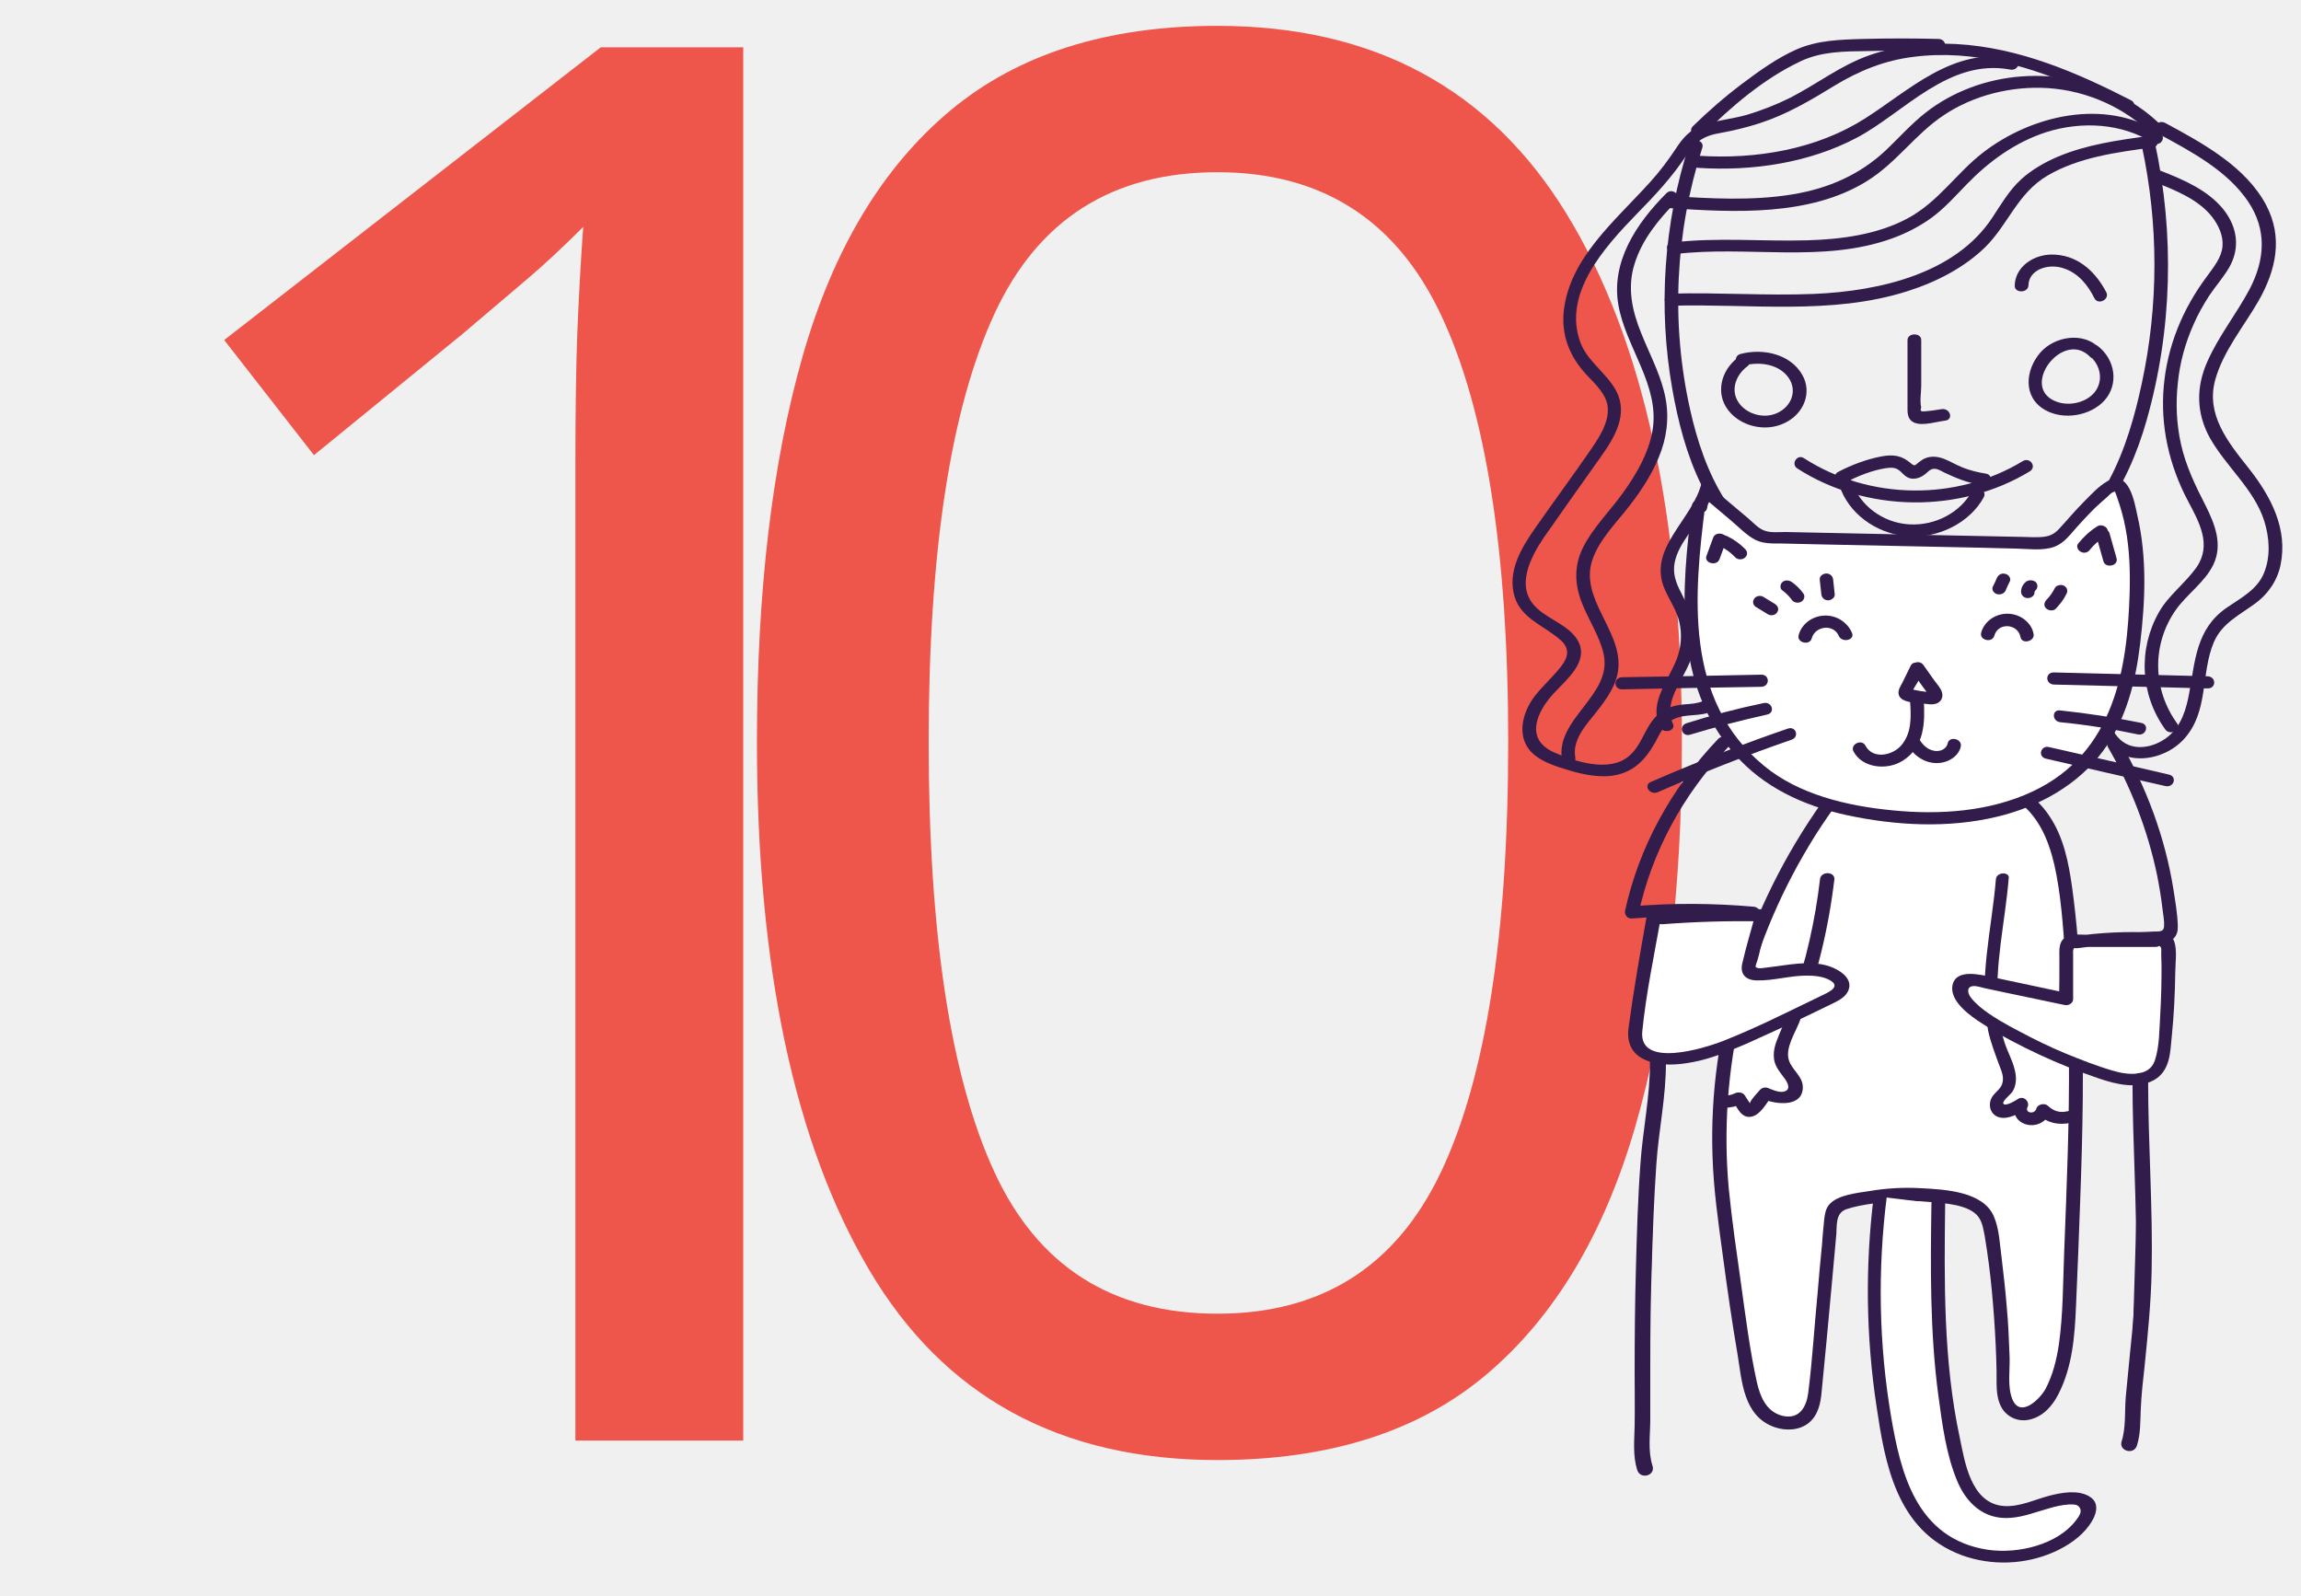
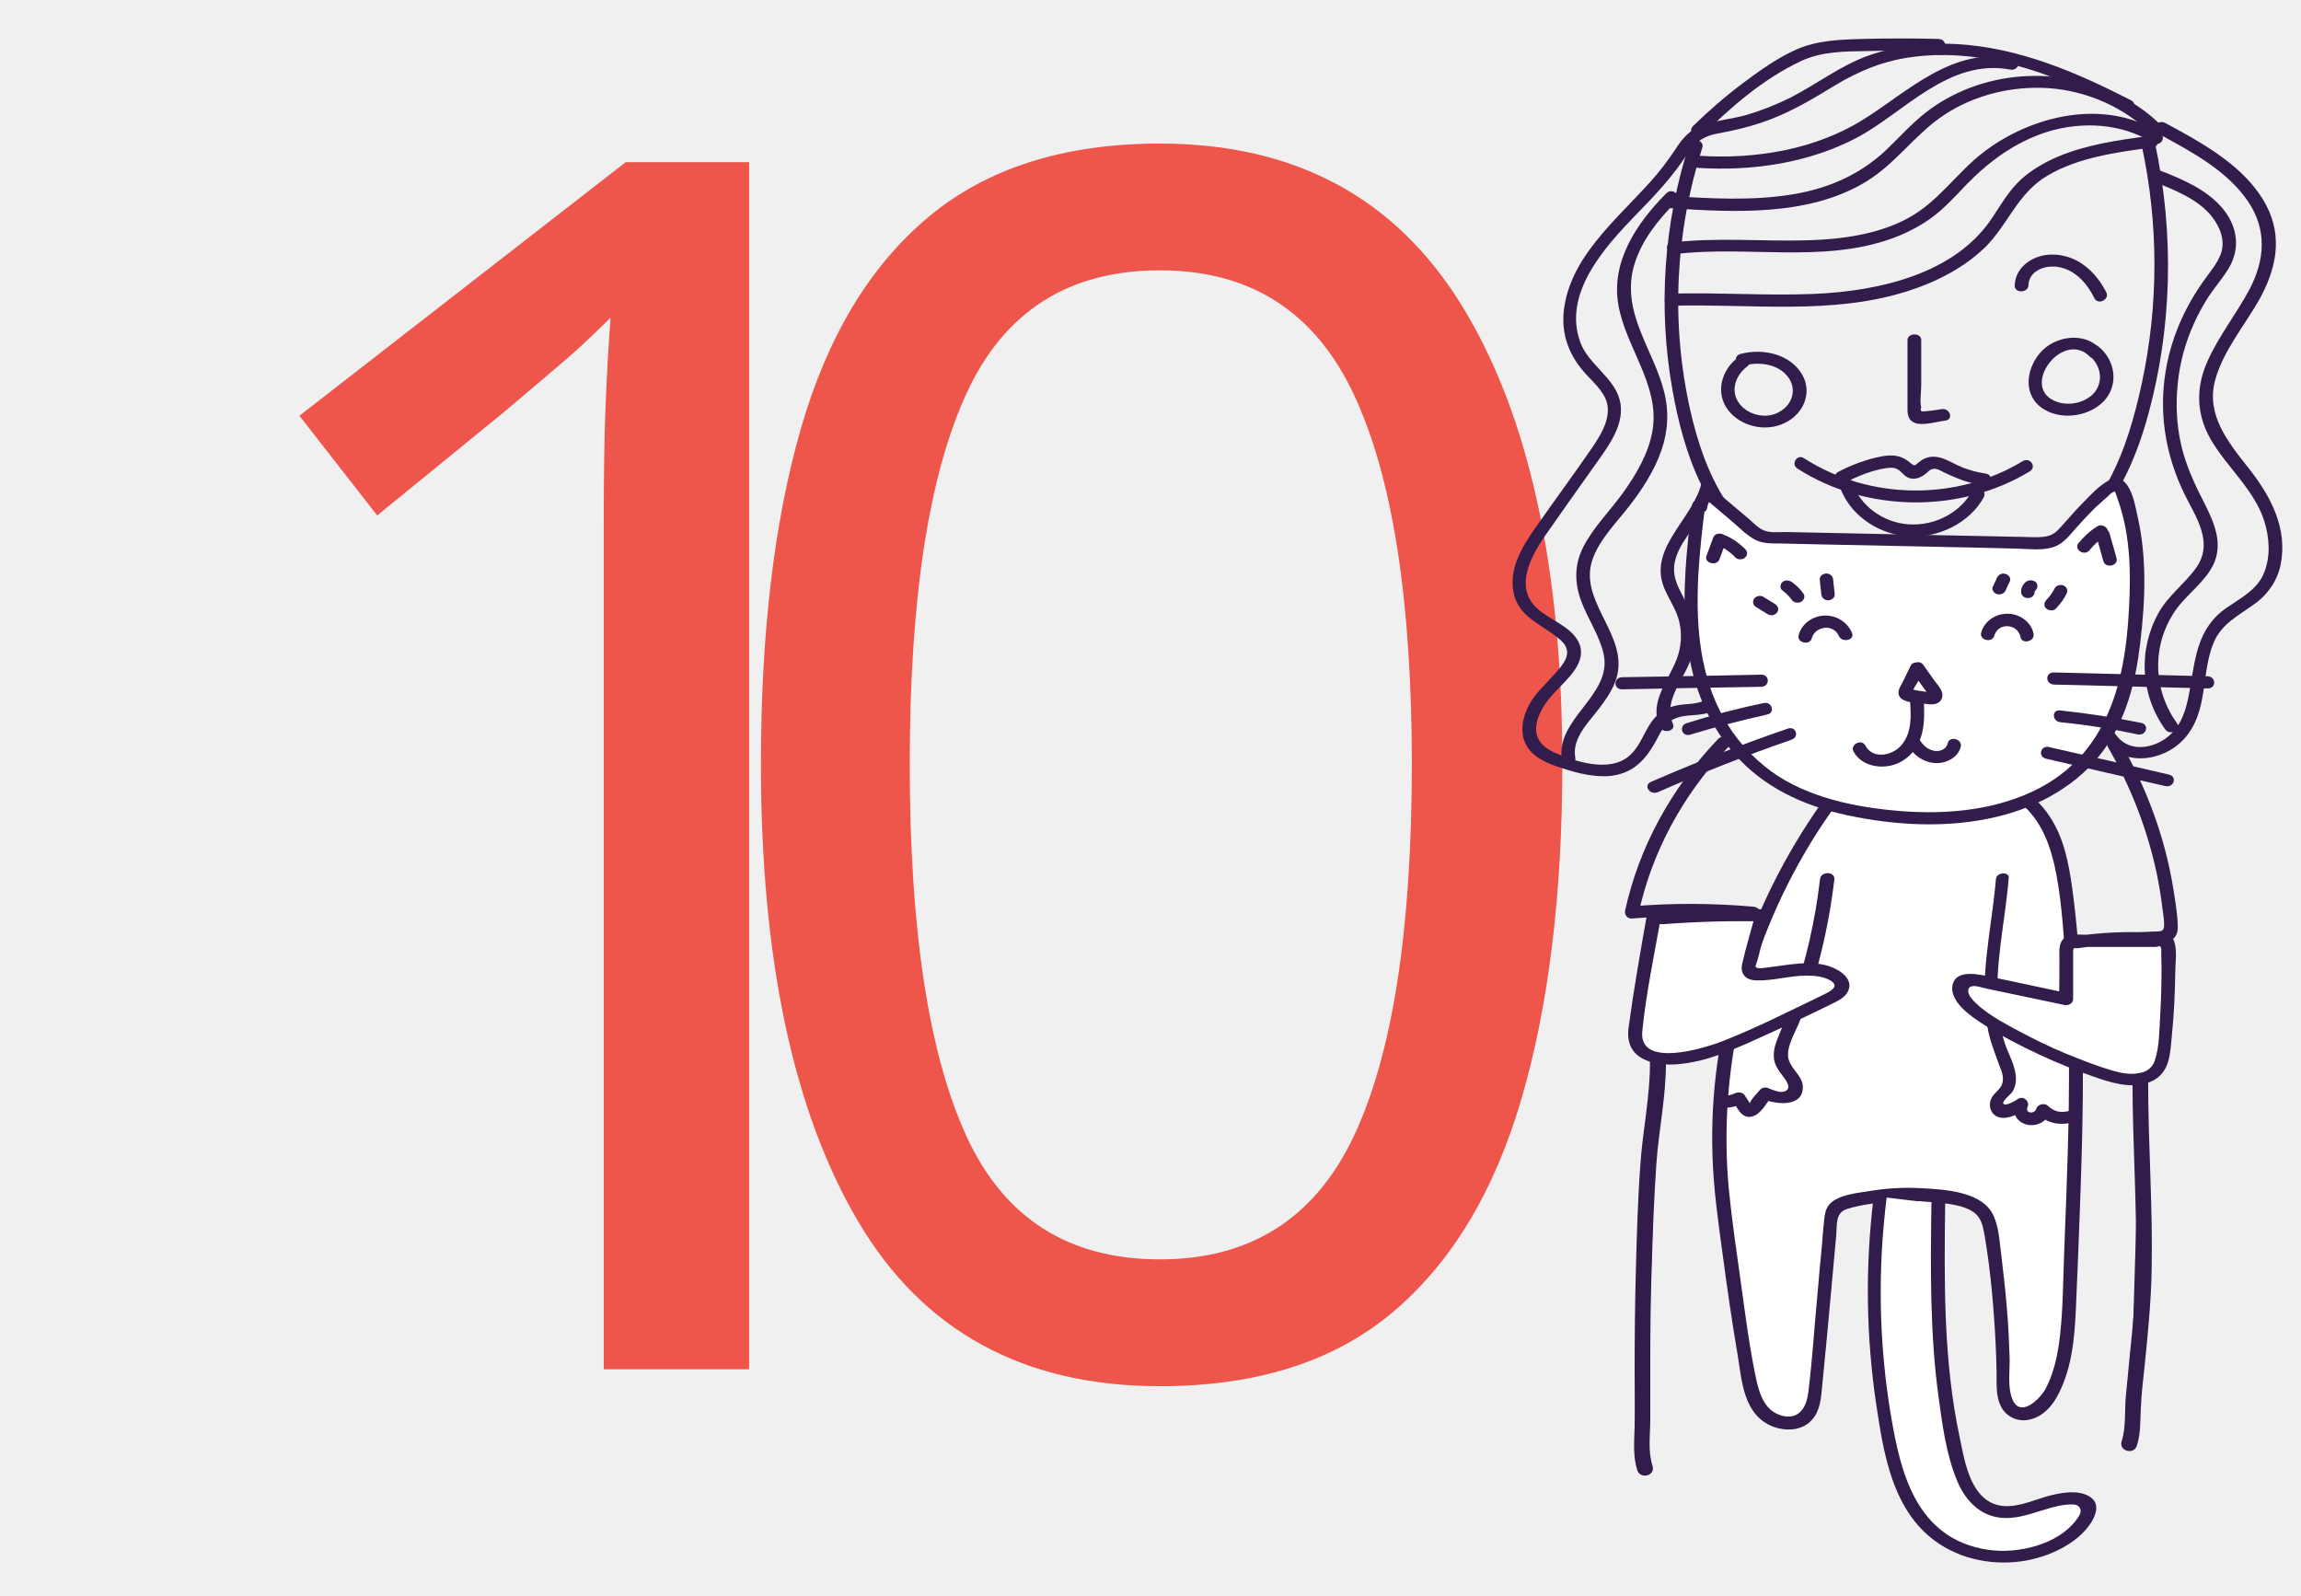
<svg xmlns="http://www.w3.org/2000/svg" version="1.1" id="Layer_1" x="0px" y="0px" viewBox="0 0 721 500" style="enable-background:new 0 0 721 500;" xml:space="preserve">
  <style type="text/css">
	.st0{fill:#EE554B;}
	.st1{font-family:'Quicksand-Bold';}
- 	.st2{font-size:611.414px;}
- 	.st3{letter-spacing:-31;}
+ 	.st2{font-size:529.751px;}
+ 	.st3{letter-spacing:-27;}
	.st4{fill:#311C4B;}
	.st5{fill:#FFFFFF;}
</style>
-   <text transform="matrix(1 0 0 1 15.8281 451.3818)">
+   <text transform="matrix(1 0 0 1 46.6787 429.0469)">
    <tspan x="0" y="0" class="st0 st1 st2 st3">1</tspan>
-     <tspan x="191.4" y="0" class="st0 st1 st2">0</tspan>
+     <tspan x="165.8" y="0" class="st0 st1 st2">0</tspan>
  </text>
  <g>
    <path class="st4" d="M529.3,45.2c-8,24.9-9.8,51.2-5.3,76.7c3.5,19.8,10.7,43.1,31.5,54.3c11.2,6,25.2,7.2,38,8   c12.6,0.8,25.8,0.3,37.8-3.6c23.9-7.8,35.4-28.2,41.3-48.8c8.1-28.5,8.8-58.4,2.6-87.2c-0.5-2.4-4.6-1.4-4.1,1   c5.3,24.6,5.3,50,0,74.6c-4.3,20-11.9,42.9-33.5,53.7c-10.6,5.3-23,6.9-35,6.9c-12.3,0-25.7-0.9-37.4-4.6   c-22.5-7.1-31.4-29-35.6-47.8c-6.1-27.2-4.7-55.5,3.8-82.1C534.2,43.9,530.1,42.9,529.3,45.2L529.3,45.2z" />
    <path class="st4" d="M673.4,42.6c-9.7,1.3-19.6,2.7-28.6,6.5c-4.2,1.8-8.2,4.1-11.5,7.1c-3.9,3.6-6.3,7.9-9.1,12.1   c-11.4,17.2-34.6,22.9-55.9,23.8c-14.9,0.6-29.7-0.5-44.6-0.1c-2.7,0.1-2.8,3.8,0,3.8c24.6-0.7,50.1,3,73.8-4.5   c9.2-2.9,17.9-7.4,24.5-13.8c7.3-7.2,10.2-17,19.6-22.5c9.7-5.7,21.6-7.3,32.9-8.8C677.2,45.9,676.1,42.2,673.4,42.6L673.4,42.6z" />
    <path class="st4" d="M676.8,41.6c-17.5-11-40.3-5.4-55.3,6.1c-8.5,6.5-14.1,15.6-23.9,20.8c-9.4,5-20.6,6.5-31.4,6.8   c-14.1,0.4-28.2-1-42.3,0.7c-2.7,0.3-1.6,3.9,1.1,3.6c22.4-2.7,46,2.9,67.6-4.8c4.5-1.6,8.6-3.7,12.4-6.4c4.3-3.1,7.7-7,11.3-10.7   c6.8-7,15-13.1,24.9-16.3c11.1-3.5,23.6-2.8,33.3,3.3C676.9,46.3,679,43,676.8,41.6L676.8,41.6z" />
    <path class="st4" d="M677.5,39.6c-14.8-15-39.4-20-60.2-12.1c-5,1.9-9.7,4.5-13.8,7.7c-4.6,3.6-8.4,7.9-12.6,11.9   c-8,7.5-17.7,11.9-29.2,13.8c-12.7,2.1-25.9,1.3-38.7,0.5c-2.7-0.2-2.7,3.6,0,3.8c20.6,1.4,44.1,2.6,61.9-8.4   c9.4-5.8,15.2-14.8,24.3-20.8c9.2-6.1,20.9-9.1,32.4-8.4c12.7,0.8,24.6,6.4,32.9,14.8C676.3,44.1,679.3,41.4,677.5,39.6L677.5,39.6   z" />
    <path class="st4" d="M667.7,31.4c-16.8-8.6-34.9-16.5-54.7-17.6c-9.2-0.5-18.6,0.5-27.2,3.5c-9.1,3.2-16.4,9-24.8,13.3   c-4.4,2.2-9,4-13.7,5.4c-4.6,1.3-9.6,1.7-14,3.3c-3.9,1.4-6.2,4.2-8.2,7.3c-2.4,3.6-5,7.1-8,10.4c-11.2,12.4-25.2,23.8-27.1,40.4   c-0.8,7.5,1.7,14.2,7.1,20c2.9,3.1,6.5,6.3,6.7,10.6c0.2,4.5-2.5,8.7-5,12.4c-5.7,8.3-11.7,16.4-17.5,24.7   c-4.6,6.5-9.1,14-6.7,21.9c2.1,6.8,9,8.9,14.2,13.4c3.2,2.7,2.7,5.4,0.3,8.5c-2.6,3.3-5.9,6.2-8.5,9.6c-3.9,5.4-5.7,13.4,0.4,18.2   c2.9,2.3,6.8,3.5,10.4,4.6c3.9,1.2,8.2,2.1,12.3,1.9c7.8-0.5,11.8-5,15-10.7c1.4-2.6,2.8-5.8,5.8-7.2c3.7-1.8,8.3-0.6,12.1-2.5   c6.5-3.2,8.7-10.3,9-16.4c0.2-4.3-0.3-8.7,0.6-13c0.9-4.3,3.9-7.6,6-11.5c1.7-3,2.6-6.2,1.3-9.4c-0.9-2.3-5-1.3-4.1,1   c1.5,3.8-1.2,7.2-3.3,10.3c-2.1,3.2-3.8,6.5-4.4,10.2c-1.1,7,1,14.7-2.9,21.2c-2.1,3.5-5.1,5.1-9.6,5.4c-3.4,0.2-6.5,0.7-9.1,2.8   c-4.7,3.7-5.3,10-9.9,13.7c-6.1,4.9-16.5,1.6-22.9-1.2c-9.8-4.1-5.8-12.9-0.4-18.7c4-4.3,10.7-9.7,7.8-15.9   c-2.4-5.1-9.2-7-13.2-10.8c-6.8-6.4-2.1-15.6,2.2-22c5.2-7.5,10.5-14.9,15.8-22.4c4.4-6.2,10-13.3,8-20.9   c-1.9-7-9.8-11.1-12.3-17.9c-5.6-15.2,7.3-29.6,17.7-40.3c5.7-5.8,11.1-11.6,15.5-18.3c2.5-3.8,4.9-6,10-6.9   c4.4-0.8,8.7-1.8,13-3.2c8.6-2.8,16-7.2,23.5-11.8c7.6-4.6,15.6-7.9,24.8-9c18.8-2.4,37.4,3.2,53.8,10.8c4.1,1.9,8.1,3.8,12,5.9   C667.9,35.8,670.1,32.6,667.7,31.4L667.7,31.4z" />
    <path class="st4" d="M522.2,60.5c-9.7,9.7-17.4,21.7-15.1,35c2.3,13.4,13.1,25.3,10.7,39.4c-1.2,7.1-5,13.6-9.3,19.6   c-4.2,5.8-9.5,11-12.6,17.3c-2.6,5.4-2.5,10.9-0.5,16.4c2.1,5.7,5.8,10.9,7.1,16.8c2.8,13-15.5,20.3-13,33.3c0.4,2.4,4.6,1.4,4.1-1   c-1-5.4,3.3-10.1,6.6-14.2c3.3-4.2,6.5-8.6,6.9-13.8c1-11.8-12.1-21.7-8.2-33.7c2.1-6.4,7.4-11.6,11.6-17   c4.2-5.4,7.9-11.2,10.1-17.5c2.1-6.1,2.4-12.3,0.8-18.5c-1.6-6.3-4.7-12.1-7.1-18.1c-2.9-7.1-4.5-14.4-2.1-21.9   c2.3-7.4,7.4-13.8,13.1-19.5C527.1,61.4,524.1,58.7,522.2,60.5L522.2,60.5z" />
    <path class="st4" d="M533.2,151.2c-2.7,11.7-17.3,20.7-11.5,33.6c1.5,3.4,3.7,6.5,4.5,10.1c0.9,3.8,0.6,7.9-0.8,11.6   c-2.7,7-8.8,13.6-5.3,21.3c1,2.2,5.1,1.3,4.1-1c-3.4-7.5,4.2-14.5,6-21.5c1.8-7-0.1-13.2-3.4-19.5c-1.7-3.2-2.8-6.3-2-9.8   c0.6-2.8,2.1-5.4,3.8-7.9c3.4-5.2,7.4-10.1,8.8-16C537.8,149.9,533.7,148.9,533.2,151.2L533.2,151.2z" />
    <path class="st4" d="M676.1,41.8c10.6,5.7,21.8,11.7,28.3,21.3c6,8.9,5.3,18.3,0.5,27.5c-4.1,7.7-9.7,14.7-13.2,22.6   c-3.6,8-3.6,16.2,0.8,24.1c5.1,9,13.9,16.1,17,26c1.6,5.1,2,10.9,0,16c-2.1,5.4-7.1,7.9-11.9,11.2c-9.5,6.6-9.8,16.8-11.6,26.5   c-0.9,5-2.4,10.5-6.9,14c-4.1,3.2-10.5,4.6-14.7,0.8c-4.7-4.3-4-11-4.4-16.5c-0.2-3.1-0.8-6.1-2-9c-1.2-2.9-2.6-5.8-2.9-9   c-1-10.9,6.4-21.6,0.8-32.2c-1.1-2.2-4.8-0.3-3.7,1.9c5.2,10-2.8,21.3-1.2,31.6c0.4,2.9,1.6,5.5,2.7,8.2c1.3,3.3,2,6.5,2.1,9.9   c0.3,5.1,0.3,10.4,3.3,14.9c5.8,8.8,18.6,7.2,25.2,0c7.9-8.6,5.2-20.6,9.4-30.4c2.5-5.8,7.7-8.3,12.8-12c4.3-3.1,7.1-7.4,8.1-12.2   c2.3-11.2-2.9-21.3-10-30.3c-6.7-8.4-13.4-16.9-10.5-27.6c2.5-9.1,9-16.8,13.7-25c5.4-9.6,7.6-19.7,2.3-29.8   c-6.3-11.9-19.4-19.2-31.7-25.8C675.9,37.3,673.8,40.5,676.1,41.8L676.1,41.8z" />
    <path class="st4" d="M674.3,56.7c6.8,2.7,14.4,5.6,18.8,11.2c2.1,2.7,3.6,6,3.3,9.3c-0.3,3.5-2.7,6.4-4.8,9.3   c-7.8,10.4-12.5,22.1-13.6,34.5c-1.1,12.4,1.6,24.7,7.6,36c3.5,6.6,7.5,13.7,2.7,20.7c-3.5,5-8.8,8.8-11.8,14.1   c-6.6,11.6-5.9,25.9,2,36.8c1.5,2,5.2,0.1,3.7-1.9c-7.7-10.6-8-24.7-0.5-35.5c3.5-5,9.1-8.7,11.8-14.2c3.1-6.4,0.5-12.8-2.5-18.8   c-3.2-6.2-6.1-12.3-7.6-19c-1.4-6.3-1.7-12.7-1-19.1c0.6-6.3,2.3-12.6,5-18.6c1.3-3,3-6,4.8-8.8c2-3,4.5-5.8,6.3-8.9   c3.5-6.1,2.6-12.7-1.9-18.3c-4.9-6-12.6-9.3-20.1-12.2C673.9,52.4,671.8,55.6,674.3,56.7L674.3,56.7z" />
    <path class="st4" d="M635.6,89.4c0.1-4.9,6.1-6.9,10.8-5.4c4.9,1.5,7.9,5.5,9.9,9.5c1.2,2.2,4.8,0.3,3.7-1.9   c-3-5.8-8.2-11.3-15.9-11.8c-6.6-0.5-12.7,3.7-12.8,9.7C631.2,91.9,635.5,91.9,635.6,89.4L635.6,89.4z" />
    <path class="st4" d="M597.7,106.6c0,6.9,0,13.7,0,20.6c0,2-0.2,4.3,2.3,5.3c2.6,1,6.9-0.4,9.5-0.7c2.7-0.3,1.6-4-1.1-3.6   c-1.5,0.2-3,0.5-4.4,0.6c-0.4,0-0.7,0.1-1.1,0.1c-1,0.1-1.3-0.2-0.9-1.2c-0.5-2.1,0-4.8,0-6.9c0-4.8,0-9.5,0-14.3   C602,104.2,597.7,104.2,597.7,106.6L597.7,106.6z" />
    <path class="st4" d="M563.2,146.8c21.4,13.8,50.9,14.2,72.8,0.9c2.3-1.4,0.1-4.6-2.2-3.2c-20.8,12.6-48.1,12.2-68.5-0.9   C563.2,142.1,561,145.4,563.2,146.8L563.2,146.8z" />
    <path class="st4" d="M578.2,151.2c3.9-2,8.2-3.8,12.7-4.5c2.7-0.4,3.7,0,5.3,1.7c0.9,0.9,1.9,1.6,3.3,1.6c1.4,0,2.7-0.6,3.7-1.4   c0.8-0.6,1.5-1.6,2.7-1.7c1.2-0.1,2.4,0.7,3.4,1.2c3.8,1.8,7.5,3.3,11.8,3.9c2.7,0.4,3.8-3.2,1.1-3.6c-2.5-0.4-4.9-1-7.2-1.9   c-2-0.8-3.8-1.9-5.8-2.7c-1.8-0.7-3.8-1-5.7-0.3c-0.9,0.3-1.5,0.8-2.2,1.3c-1.2,0.9-1.2,1.5-2.5,0.4c-2.8-2.4-5.3-2.9-9.2-2.2   c-4.8,0.9-9.5,2.7-13.7,4.9C573.7,149.2,575.9,152.5,578.2,151.2L578.2,151.2z" />
    <path class="st4" d="M576.4,152.2c2.7,8.4,11.1,14.9,21,15.8c10,0.9,19.9-4.3,24.2-12.2c1.2-2.2-2.5-4.1-3.7-1.9   c-3.5,6.5-11.3,10.9-19.7,10.4c-8.4-0.5-15.5-6.1-17.8-13.1C579.8,148.8,575.7,149.8,576.4,152.2L576.4,152.2z" />
    <path class="st4" d="M533.5,42.3c8.7-8.6,19-17.6,30.7-23.1c6.5-3.1,13.7-3.1,20.9-3.2c7.4-0.2,14.9-0.2,22.3,0   c2.8,0.1,2.8-3.7,0-3.8c-7.8-0.2-15.7-0.2-23.5,0c-7.3,0.2-14.4,0.4-21,3.3c-6.1,2.7-11.6,6.7-16.7,10.5   c-5.6,4.2-10.9,8.8-15.8,13.6C528.7,41.4,531.7,44.1,533.5,42.3L533.5,42.3z" />
    <path class="st4" d="M631,18.2c-19.2-3.6-32.9,10.3-46.9,19.1c-15.1,9.5-33.8,12.7-52,11.5c-2.7-0.2-2.7,3.6,0,3.8   c17.2,1.1,34.9-1.6,49.8-9.5c14.7-7.8,28.7-24.9,48-21.3C632.5,22.3,633.7,18.7,631,18.2L631,18.2z" />
    <path class="st4" d="M544.5,112.1c-5.3,4-7,11.2-3,16.4c3.8,5,11.5,7,17.6,4.1c6.2-2.9,8.8-9.7,5.6-15.2c-3.6-6.3-12-8.4-19.3-6.5   c-2.6,0.7-1.5,4.3,1.1,3.6c5.2-1.3,11.2-0.3,14.1,4.1c2.5,3.9,0.8,8.7-3.7,10.8c-4.3,2-9.8,0.3-12.2-3.4c-2.5-3.8-0.8-8.5,2.8-11.2   C549.7,113.2,546.6,110.5,544.5,112.1L544.5,112.1z" />
    <path class="st4" d="M657.9,109.1c-5.1-5.3-14.2-3.7-18.6,1.4c-4.6,5.3-5.6,13.8,1.4,17.9c5.9,3.4,14.3,1.9,18.7-2.9   c4.6-5.1,3.4-12.9-2.1-17.1c-2.1-1.6-5.1,1.1-3,2.7c3.7,2.8,5,7.8,2.2,11.6c-2.5,3.3-7.8,4.7-12,3.2c-12.1-4.3,1.9-22.9,10.4-14.1   C656.6,113.6,659.6,110.9,657.9,109.1L657.9,109.1z" />
  </g>
  <path class="st4" d="M578.9,183.8c1.2,2,2,4.3,2.2,6.5c0.3,2.4,4.6,2.4,4.3,0c-0.4-3-1.3-5.8-2.8-8.4  C581.4,179.7,577.7,181.6,578.9,183.8L578.9,183.8z" />
  <path class="st4" d="M621.9,182.5c-0.3,2.6,0.3,5,1.4,7.4c0.5,0.9,2,1.1,2.9,0.7c1.1-0.6,1.2-1.6,0.8-2.6c-0.9-1.8-1.1-3.6-0.9-5.5  c0.1-1-1.1-1.9-2.1-1.9C622.8,180.6,622,181.5,621.9,182.5L621.9,182.5z" />
  <path class="st4" d="M582.8,191.9c2.5,5.5,12.7,6.9,18.6,6.9c8.3,0,16.2-2.7,23.5-5.9c2.5-1.1,0.3-4.3-2.2-3.2  c-5.9,2.6-12.2,4.9-18.9,5.3c-2.9,0.2-5.9,0.1-8.7-0.5c-2.1-0.4-7.2-1.5-8.2-3.6C585.9,188.7,581.7,189.6,582.8,191.9L582.8,191.9z" />
  <g>
    <path class="st5" d="M572.8,252.4c-24.4,34.3-36.4,75.2-33.8,115.4c0.5,8.2,1.7,16.3,2.8,24.4c1.8,13.1,3.6,26.2,6,39.2   c0.7,3.9,1.6,8.1,4.5,11.2c2.9,3.1,8.5,4.7,12.2,2.4c3.3-2,3.9-5.9,4.2-9.4c1.7-17.7,3.3-35.5,5-53.2c0.1-1.3,0.3-2.6,1.1-3.6   c0.9-1.1,2.5-1.6,4-2c11.3-3,23.5-3.2,34.9-0.8c2.3,0.5,4.7,1.2,6.5,2.6c2.6,2.1,3.3,5.4,3.8,8.5c2.4,15.4,3.7,30.9,3.7,46.5   c0,3.5,0.6,7.9,4.3,9.2c4.2,1.5,8.4-2.2,10.4-5.7c4.9-8.7,5.5-18.6,5.9-28.3c0.4-9,0.8-17.9,1.1-26.9c1.3-34.2,2.2-68.5-2.1-102.5   c-1.4-11.3-4.2-23.7-14.7-30.5" />
    <path class="st4" d="M570.9,251.4c-23.4,33-35.6,71.9-34.3,110.7c0.3,10.4,1.8,20.8,3.2,31.1c1.4,10.5,2.9,21,4.7,31.5   c1.3,7.8,1.7,19.1,11.6,22.5c3.5,1.2,7.7,1,10.6-1.3c3.1-2.5,3.8-6.4,4.1-9.9c1.1-10.9,2.1-21.9,3.1-32.8c0.5-5.5,1-11,1.5-16.5   c0.2-2.7-0.3-6.6,3.1-7.8c2.7-0.9,5.6-1.4,8.4-1.8c5.8-0.9,11.7-1,17.6-0.5c4.7,0.4,12.7,0.8,15.5,4.8c1.2,1.7,1.5,3.9,1.9,5.9   c0.5,2.9,0.9,5.9,1.3,8.8c0.7,5.4,1.2,10.9,1.6,16.4c0.4,5.6,0.7,11.3,0.8,16.9c0.1,3.8-0.4,8,1.5,11.5c1.6,3,5.2,4.8,8.9,3.9   c4.4-1,7.3-4.6,9-8c4.4-8.6,5.1-18.2,5.5-27.5c0.5-10.9,0.9-21.8,1.3-32.7c0.8-21.8,1.3-43.7,0.3-65.6c-0.5-10.9-1.3-21.9-2.8-32.8   c-1.1-7.8-2.6-15.8-7.2-22.6c-2.2-3.3-5-6-8.4-8.3c-2.2-1.5-4.3,1.8-2.2,3.2c7.3,4.9,10.4,12.8,12.2,20.4c2.1,9.3,2.7,19,3.4,28.4   c1.5,20.8,1.4,41.6,0.8,62.4c-0.3,10.1-0.7,20.3-1.1,30.4c-0.4,9.8-0.3,19.7-1.7,29.4c-0.7,4.6-1.9,9.4-4.1,13.6   c-1.7,3.2-8,9.5-10.5,3.2c-1.5-3.9-0.7-8.8-0.8-12.9c-0.2-5.3-0.4-10.6-0.9-15.9c-0.4-5.1-1-10.2-1.6-15.3   c-0.6-4.3-0.7-9.1-2.5-13.2c-3.4-7.6-14.9-8.3-22.9-8.7c-5.3-0.3-10.7,0-16,0.9c-3.9,0.6-10,1.2-12.6,4.2c-1.2,1.4-1.4,3.1-1.6,4.7   c-0.3,2.7-0.5,5.3-0.7,8c-0.5,5.1-1,10.3-1.4,15.4c-1,10.3-1.6,20.6-2.9,30.9c-0.5,4-2.5,8.6-8.2,7.2c-5.2-1.4-6.9-6.3-7.9-10.5   c-2.2-10-3.5-20.3-4.9-30.4c-1.4-10-2.9-20.1-3.9-30.2c-3.4-37.1,5.4-74.8,25.3-107.8c2.4-4,5-7.9,7.8-11.8   C576.1,251.3,572.4,249.4,570.9,251.4L570.9,251.4z" />
  </g>
  <path class="st4" d="M553.3,172.1c-7,5-7.2,13.2-7,20.5c0.2,8.9-1.3,17.5-5.4,25.7c-1.1,2.2,2.6,4.1,3.7,1.9  c3.6-7.2,5.8-14.8,6-22.6c0.3-7.7-2-17.3,5.7-22.9C558.5,173.3,555.4,170.6,553.3,172.1L553.3,172.1z" />
  <g>
    <path class="st5" d="M532.3,158.3c-1.9,15.7-3.9,31.6-1,47.1c2.9,15.6,11.2,31,26,40c8.8,5.4,19.4,8.1,30.1,9.6   c11.4,1.6,23.2,1.9,34.5-0.2c11.3-2.2,22.1-6.9,30-14.4c13-12.4,16.3-30.3,17.4-47.2c0.9-13.4,0.8-27.1-4.2-39.8   c-0.2-0.6-0.5-1.2-1.1-1.5c-1.1-0.5-2.3,0.3-3.2,1c-4.6,3.8-8.8,8-12.6,12.5c-1.4,1.6-2.8,3.4-4.9,4.1c-1.6,0.6-3.3,0.6-5,0.5   c-27.4-0.6-54.8-1.2-82.2-1.7c-1.5,0-3-0.1-4.3-0.6c-1-0.4-1.8-1.1-2.6-1.7c-4.5-3.8-8.9-7.5-13.4-11.3c-1.5,0.8-2.6,2.4-2.7,4" />
    <path class="st4" d="M530.2,158.3c-3.3,26.3-6.1,55.9,13.5,78.2c8.8,10,21.1,15.9,34.9,18.9c15.3,3.3,31.9,4.2,47.2,0.5   c13.4-3.2,25.5-10.2,33.1-20.5c7.4-10,10.3-22,11.7-33.7c1.6-13.3,2.2-27.1-0.9-40.3c-0.8-3.6-2.5-14.6-9.4-10.6   c-2.8,1.6-5.2,4.3-7.4,6.5c-2.7,2.7-5,5.5-7.6,8.3c-1.7,1.9-3.3,2.6-6.2,2.7c-2.3,0.1-4.7-0.1-7.1-0.1c-4.8-0.1-9.7-0.2-14.5-0.3   c-9.7-0.2-19.3-0.4-29-0.6c-9.7-0.2-19.3-0.4-29-0.6c-2,0-4.6,0.3-6.5-0.4c-1.9-0.6-3.5-2.4-5-3.7c-3.6-3.1-7.3-6.1-10.9-9.2   c-0.6-0.5-1.8-0.8-2.6-0.3c-2,1.3-3.3,2.9-3.7,5.1c-0.4,2.4,3.7,3.4,4.1,1c0.2-1.2,0.5-2.1,1.7-2.9c-0.9-0.1-1.7-0.2-2.6-0.3   c2.8,2.4,5.6,4.7,8.4,7.1c2.4,2,4.8,4.6,7.7,6.1c2.5,1.2,5.4,1.1,8.1,1.1c4.4,0.1,8.9,0.2,13.3,0.3c16.1,0.3,32.2,0.7,48.3,1   c4,0.1,8.1,0.2,12.1,0.3c3.7,0.1,8.1,0.7,11.6-0.5c2.3-0.8,3.9-2.4,5.4-4.1c2.4-2.8,4.9-5.5,7.5-8.1c1.3-1.2,2.6-2.4,3.9-3.5   c0.1-0.1,1.3-1.3,1.6-1.4c0.3-0.1,0.5-0.2,0.8-0.3c0.2,0.6,0.5,1.2,0.7,1.9c1.1,3.1,2,6.3,2.6,9.5c1.3,6.8,1.5,13.7,1.3,20.5   c-0.7,23.2-4.6,50-30.4,62.1c-13.4,6.3-29.1,7.4-44,5.9c-14.4-1.4-29.3-5-40.1-13.9c-25.4-20.8-21.9-54.2-18.5-81.6   C534.7,155.9,530.5,156,530.2,158.3L530.2,158.3z" />
  </g>
  <path class="st4" d="M567.7,200c1-3.8,6.8-4.7,8.5-0.7c1,2.2,5.1,1.3,4.1-1c-1.4-3.3-4.9-5.7-9-5.4c-3.8,0.3-6.9,2.9-7.7,6.1  C562.9,201.4,567.1,202.4,567.7,200L567.7,200z" />
  <path class="st4" d="M624.9,199.2c1.2-4.3,7.4-3.8,8.2,0.4c0.4,2.4,4.6,1.4,4.1-1c-0.6-3.4-4-6.2-8-6.3c-4-0.1-7.5,2.5-8.4,5.9  C620.1,200.6,624.2,201.6,624.9,199.2L624.9,199.2z" />
  <path class="st4" d="M625.7,181.1c-0.4,0.9-0.8,1.9-1.3,2.8c-0.4,0.9,0.4,2.1,1.5,2.3c1.2,0.2,2.2-0.3,2.6-1.3  c0.4-0.9,0.8-1.9,1.3-2.8c0.4-0.9-0.4-2.1-1.5-2.3C627.1,179.5,626.2,180.1,625.7,181.1L625.7,181.1z" />
  <path class="st4" d="M634.7,182.4c-0.9,0.8-1.5,2-1.4,3.1c0,1,0.9,1.9,2.1,1.9c1.1,0,2.2-0.8,2.1-1.9c0-0.1,0-0.1,0-0.2  c0-0.2,0-0.1,0,0.2c0-0.1,0-0.1,0.1-0.2c0.1-0.1,0-0.1,0,0c-0.2,0.3,0.1-0.1,0.1-0.2c0.1-0.2,0.1-0.1-0.1,0.1  c0.1-0.1,0.1-0.1,0.2-0.2c0.8-0.7,0.8-2,0-2.7C636.9,181.7,635.6,181.6,634.7,182.4L634.7,182.4z" />
  <path class="st4" d="M643.9,184.2c-0.7,1.4-1.6,2.7-2.7,3.8c-0.7,0.8-0.9,1.9,0,2.7c0.8,0.7,2.3,0.8,3,0c1.3-1.4,2.5-2.9,3.3-4.6  c0.5-0.9,0.3-2-0.8-2.6C645.9,183.1,644.4,183.3,643.9,184.2L643.9,184.2z" />
  <path class="st4" d="M550.4,190.3c1.2,0.7,2.4,1.5,3.6,2.2c1,0.6,2.4,0.2,2.9-0.7c0.6-0.9,0.2-2-0.8-2.6c-1.2-0.7-2.4-1.5-3.6-2.2  c-1-0.6-2.4-0.2-2.9,0.7C549,188.7,549.4,189.8,550.4,190.3L550.4,190.3z" />
  <path class="st4" d="M558.5,185c1.2,0.9,2.1,1.8,2.9,2.9c0.6,0.9,1.9,1.2,2.9,0.7c1-0.5,1.4-1.7,0.8-2.6c-1-1.4-2.2-2.6-3.6-3.6  c-0.9-0.6-2.1-0.8-3,0C557.8,183,557.6,184.4,558.5,185L558.5,185z" />
  <path class="st4" d="M570.2,181.6c0.2,1.5,0.3,3.1,0.5,4.6c0.1,1,0.9,1.9,2.1,1.9c1.1,0,2.2-0.9,2.1-1.9c-0.2-1.5-0.3-3.1-0.5-4.6  c-0.1-1-0.9-1.9-2.1-1.9C571.2,179.7,570.1,180.5,570.2,181.6L570.2,181.6z" />
  <path class="st4" d="M598.7,208.6c-0.8,1.7-1.7,3.4-2.5,5.1c-0.6,1.2-1.5,2.4-1.3,3.7c0.4,2.9,5.7,2.8,8.1,3.1  c1.6,0.2,3.4,0.5,4.7-0.6c0.9-0.7,1.1-2,0.8-3c-0.4-1.3-1.5-2.5-2.4-3.7c-1.1-1.6-2.3-3.2-3.4-4.8c-1.4-2.1-5.1-0.2-3.7,1.9  c1,1.4,2,2.8,3,4.2c0.4,0.6,0.9,1.2,1.3,1.8c0.3,0.4,0.6,0.8,0.9,1.2c0.2,0.5,0.3,0.5,0.2,0.1c0.4-0.3,0.9-0.6,1.3-0.9  c-1.1,0.4-3-0.1-4.1-0.2c-0.5-0.1-1.1-0.2-1.6-0.3c-0.4-0.1-0.8-0.2-1.2-0.2c-0.5-0.1-0.5-0.1-0.2,0c0.2,0.4,0.4,0.9,0.6,1.3  c-0.1-0.9,1.1-2.6,1.6-3.4c0.6-1.2,1.2-2.4,1.8-3.5C603.5,208.3,599.8,206.4,598.7,208.6L598.7,208.6z" />
  <path class="st4" d="M598.5,219.5c0.3,4.7,0.7,10.1-2.8,14.1c-2.8,3.2-8.9,4.4-11.2,0c-1.2-2.2-4.9-0.3-3.7,1.9  c2.8,5.2,10.6,6,15.5,2.8c6.8-4.3,6.9-12.2,6.5-18.8C602.6,217.1,598.3,217.1,598.5,219.5L598.5,219.5z" />
  <path class="st4" d="M597.4,233c1.7,3.1,5,6,9.2,6.1c3.6,0.1,7.1-2,7.8-5.2c0.5-2.4-3.6-3.4-4.1-1c-0.4,1.8-2.4,2.8-4.5,2.3  c-2.3-0.5-3.8-2.4-4.7-4.1C599.9,229,596.2,230.9,597.4,233L597.4,233z" />
  <path class="st4" d="M643.6,214.5c16,0.4,32.1,0.8,48.1,1.2c2.8,0.1,2.8-3.7,0-3.8c-16-0.4-32.1-0.8-48.1-1.2  C640.8,210.6,640.8,214.4,643.6,214.5L643.6,214.5z" />
  <path class="st4" d="M645.6,226.3c8.2,0.8,16.2,2.1,24.2,3.8c2.7,0.6,3.8-3.1,1.1-3.6c-8.4-1.7-16.8-3-25.4-3.9  C642.9,222.3,642.9,226,645.6,226.3L645.6,226.3z" />
  <path class="st4" d="M641,237.7c12.5,2.9,25,5.8,37.5,8.6c2.7,0.6,3.8-3,1.1-3.6c-12.5-2.9-25-5.8-37.5-8.6  C639.5,233.4,638.4,237,641,237.7L641,237.7z" />
  <path class="st4" d="M551.9,211.4c-14.5,0.3-29.1,0.6-43.6,0.8c-2.8,0.1-2.8,3.8,0,3.8c14.5-0.3,29.1-0.6,43.6-0.8  C554.6,215.1,554.6,211.4,551.9,211.4L551.9,211.4z" />
  <path class="st4" d="M552.6,220.3c-8.2,1.7-16.2,3.8-24.1,6.3c-2.6,0.8-1.5,4.4,1.1,3.6c7.9-2.4,16-4.5,24.1-6.3  C556.4,223.3,555.2,219.7,552.6,220.3L552.6,220.3z" />
  <path class="st4" d="M560.2,228.3c-14.6,5-28.9,10.6-42.9,16.7c-2.5,1.1-0.3,4.3,2.2,3.2c13.7-6,27.6-11.5,41.8-16.4  C563.9,231,562.8,227.4,560.2,228.3L560.2,228.3z" />
  <path class="st4" d="M536.8,168.5c-0.7,1.9-1.4,3.8-2.1,5.7c-0.8,2.3,3.3,3.3,4.1,1c0.7-1.9,1.4-3.8,2.1-5.7  C541.7,167.2,537.6,166.2,536.8,168.5L536.8,168.5z" />
  <path class="st4" d="M539.1,171.2c1.8,0.9,3.4,2.1,4.7,3.5c0.8,0.8,2.3,0.7,3,0c0.9-0.8,0.8-1.9,0-2.7c-1.6-1.6-3.5-3-5.6-4  C538.8,166.8,536.7,170,539.1,171.2L539.1,171.2z" />
  <path class="st4" d="M657.2,164.9c-2.4,1.5-4.3,3.3-6,5.4c-0.7,0.8-0.2,2.1,0.8,2.6c1.1,0.6,2.3,0.2,2.9-0.7c1.2-1.5,2.8-2.9,4.5-4  c0.9-0.6,1.4-1.6,0.8-2.6C659.6,164.7,658.1,164.3,657.2,164.9L657.2,164.9z" />
  <path class="st4" d="M656.9,168.1c0.7,2.6,1.5,5.2,2.2,7.8c0.7,2.3,4.8,1.4,4.1-1c-0.7-2.6-1.5-5.2-2.2-7.8  C660.4,164.8,656.3,165.8,656.9,168.1L656.9,168.1z" />
  <path class="st4" d="M570.3,275.4c-1.5,12.9-4.4,25.7-8.7,38.1c-1,2.9-2.1,5.8-3.3,8.7c-1.1,2.8-2.6,5.6-2.5,8.6  c0,2.9,1.6,4.7,3.3,7c1,1.3,2.4,3.8-0.4,4.3c-1.4,0.2-3.3-0.6-4.5-1.1c-1.1-0.5-2.2-0.2-2.9,0.7c-0.9,1.1-2.3,2.4-2.9,3.7  c-0.3,0.6,0.7,1.4-0.2,0.1c-0.5-0.7-1-1.5-1.5-2.3c-0.6-0.9-1.9-1.1-2.9-0.7c-1.3,0.6-2.2,0.8-3.6,0.8c-2.8,0-2.8,3.8,0,3.8  c2.1,0,3.9-0.4,5.8-1.3c-1-0.2-2-0.4-2.9-0.7c1.2,1.9,2.5,5.4,5.7,4.8c2.9-0.6,4.8-4.4,6.3-6.3c-1,0.2-2,0.4-2.9,0.7  c4.5,1.9,12.8,2.7,12.7-3.8c-0.1-3.4-3.5-5.3-4.4-8.4c-1.1-3.7,1.9-8.3,3.3-11.8c5.6-14.6,9.2-29.6,11-44.9  C574.8,273,570.6,273,570.3,275.4L570.3,275.4z" />
  <path class="st4" d="M625.4,275.5c-1.3,15.8-5.6,31.7-2.4,47.6c0.8,3.7,2.2,7.2,3.5,10.8c0.7,1.7,1.5,3.7,0.9,5.6  c-0.5,1.8-2.4,2.8-3.3,4.4c-1,1.8-0.8,4.4,1.2,5.7c2.8,1.8,6.9-0.4,9.3-1.9c-1-0.9-2-1.7-2.9-2.6c-1.3,2.7-0.5,5.9,2.8,7.1  c3.4,1.2,7.1-0.8,7.8-3.8c-1.2,0.3-2.4,0.6-3.6,0.8c2.6,2.6,6.4,3.5,10.2,2.6c2.7-0.6,1.5-4.2-1.1-3.6c-2.4,0.6-4.4-0.1-6.1-1.7  c-1-1-3.2-0.5-3.6,0.8c-0.5,2-3.7,1.5-2.8-0.4c0.8-1.5-1-3.7-2.9-2.6c-0.6,0.4-4.3,2.7-4.7,1.4c-0.2-0.8,2.3-2.8,2.8-3.5  c1.4-2.1,1.4-4.7,0.8-7c-0.7-3-2.3-5.7-3.2-8.6c-1.1-3.4-1.7-6.9-2-10.4c-1.2-13.7,2.2-27.3,3.3-40.9  C629.9,273.1,625.6,273.1,625.4,275.5L625.4,275.5z" />
  <g>
    <path class="st5" d="M589.2,375c-3.2,25.5-2.2,51.5,2.8,76.8c2.1,10.2,5.1,20.9,13.7,28.2c5.5,4.7,13,7.5,20.7,7.8   c7.7,0.3,15.5-1.9,21.4-6.1c2.9-2.1,5.5-4.7,6.5-7.8c0.2-0.7,0.4-1.5,0.1-2.2c-0.5-1.1-2-1.7-3.3-1.9c-8.7-1.4-17.3,5.8-25.8,3.7   c-7-1.7-10-8.7-11.6-14.8c-7.1-26.6-6.8-54.2-6.4-81.5" />
    <path class="st4" d="M587.1,375c-2.7,21.9-2.4,43.9,0.9,65.7c2.6,17.3,6,38.9,26.7,46.6c9.3,3.4,19.9,3,28.9-1   c4.3-1.9,8.4-4.7,11-8.3c2-2.7,3.8-6.9,0.1-9.1c-3.6-2.2-8.8-1.2-12.7-0.2c-4.5,1.2-9.2,3.5-14,3.2c-10.6-0.7-12.4-14.3-13.9-21.3   c-5.2-24.2-4.9-49-4.6-73.5c0-2.4-4.2-2.4-4.3,0c-0.3,20.1-0.5,40.4,2.2,60.4c1.2,8.8,2.4,18.3,5.9,26.6   c2.7,6.5,8.1,12.2,16.7,11.5c4.2-0.3,8.1-1.9,12.1-3c2-0.6,4.2-1.1,6.3-1.2c1.5,0,2.6-0.1,3.3,1.1c0.8,1.3-0.4,2.8-1.3,4   c-5.7,7.4-17.9,10.5-27.5,9.1c-22.7-3.4-27.4-24.7-30.3-41.5c-3.9-22.9-4.3-46.1-1.4-69.1C591.7,372.6,587.4,372.6,587.1,375   L587.1,375z" />
  </g>
  <path class="st4" d="M648.5,297.2c9.6-0.6,19.4-0.6,29-1.7c3.5-0.4,5-2.3,4.9-5.3c-0.1-3.9-0.8-7.8-1.4-11.7  c-2.6-16.1-8.4-31.8-16.8-46.3c-1.2-2.2-4.9-0.3-3.7,1.9c7.3,12.6,12.5,26.2,15.4,40.1c0.7,3.5,1.3,7.1,1.7,10.6  c0.2,1.7,0.6,3.6,0.5,5.4c-0.1,2-1.7,1.6-3.7,1.7c-8.6,0.5-17.2,1-25.8,1.5C645.8,293.6,645.7,297.3,648.5,297.2L648.5,297.2z" />
  <path class="st4" d="M538.4,231.5c-14.8,15.5-24.9,34.1-29.2,53.9c-0.2,1.1,0.6,2.5,2.1,2.4c12.7-1,25.5-1,38.2,0.1  c2.7,0.2,2.7-3.5,0-3.8c-12.7-1.1-25.4-1.2-38.2-0.1c0.7,0.8,1.4,1.6,2.1,2.4c4.1-19.2,13.8-37.3,28.1-52.3  C543.2,232.3,540.2,229.7,538.4,231.5L538.4,231.5z" />
  <g>
    <path class="st5" d="M518.2,286.9c-2.1,11.5-4,23-5.7,34.6c-0.3,1.9-0.5,3.8,0.2,5.5c1.5,3.5,6.5,4.7,10.7,4.6   c8.7-0.1,16.8-3.6,24.5-7.1c8.6-3.9,17.1-7.9,25.6-12c1.6-0.8,3.5-1.9,3.7-3.5c0.2-1.6-1.4-3-3-3.8c-6.9-3.3-15.4-0.3-23.2,0   c-1.1,0-2.4-0.1-3-0.9c-0.4-0.6-0.2-1.3,0-1.9c1.4-5.2,2.8-10.4,4.2-15.7c-10.4-0.3-20.9,0-31.3,0.9" />
    <path class="st4" d="M516.1,286.4c-2.1,11.8-4.2,23.7-5.8,35.6c-0.6,4.5,0.8,8.4,5.7,10.3c4.5,1.8,9.7,1.4,14.4,0.5   c5.9-1.1,11.3-3.4,16.7-5.7c6-2.7,11.9-5.4,17.9-8.2c2.9-1.4,5.8-2.8,8.7-4.2c2-1,4.3-2,5.3-4c2-3.8-2.3-6.8-6-8   c-6.1-1.9-12.7-0.3-18.9,0.4c-1.1,0.1-3.5,0.7-4-0.2c-0.1-0.2,0.5-1.7,0.6-2.1c0.3-1,0.6-2.1,0.8-3.1c0.9-3.5,1.9-7,2.8-10.4   c0.3-1.2-0.6-2.3-2.1-2.4c-10.4-0.2-20.9,0-31.3,0.9c-2.7,0.2-2.7,4,0,3.8c10.4-0.8,20.8-1.1,31.3-0.9c-0.7-0.8-1.4-1.6-2.1-2.4   c-1.4,5.2-3,10.4-4.2,15.7c-0.7,3.1,1,5.2,4.7,5.2c5.2,0.1,10.2-1.5,15.4-1.5c2.5,0,5.3,0.2,7.5,1.5c3.6,2.1-1,3.9-3,4.9   c-10,4.8-20,9.9-30.4,14c-6.3,2.5-26.7,8.7-25.5-3c1.2-11.9,3.7-23.7,5.8-35.5C520.7,285.1,516.5,284,516.1,286.4L516.1,286.4z" />
  </g>
  <g>
    <path class="st5" d="M650.5,295.2c8.7-1.2,17.6-1.6,26.4-0.9c0.7,0,1.5,0.1,2,0.6c0.4,0.4,0.5,1.1,0.5,1.7c0.4,11,0,22-1.4,33   c-0.2,1.9-0.5,3.8-1.7,5.4c-1.7,2.3-5,3.4-8.1,3.4c-3.1,0-6.1-0.9-9.1-1.9c-12-4-23.5-9.2-34.1-15.6c-4.1-2.4-8.2-5.2-10.3-9.1   c-0.6-1.1-1-2.3-0.4-3.4c1-1.8,3.9-1.6,6.1-1.1c9,1.9,18,3.8,27,5.7c0-5,0-10.1,0.1-15.1c0-0.9,0.1-2,0.9-2.6   c0.7-0.5,1.6-0.5,2.5-0.5c8.2,0,16.4,0,24.6,0" />
    <path class="st4" d="M651,297.1c5.7-0.8,11.4-1.2,17.2-1.2c1.3,0,2.7,0,4,0.1c1.1,0,3-0.2,4,0.2c1.3,0.5,1,1.2,1,2.5   c0,1.4,0.1,2.8,0.1,4.1c0,5-0.1,10-0.4,15c-0.3,4.7-0.2,10-1.7,14.5c-1.7,5.2-8.5,4.6-13.1,3.2c-5.2-1.5-10.2-3.5-15.1-5.5   c-4.8-2-9.5-4.3-14-6.7c-4.4-2.3-9-4.8-12.7-7.9c-1-0.9-2-1.8-2.8-2.9c-0.9-1.2-1.4-3.2,0.6-3.5c1.2-0.2,3,0.5,4.1,0.7   c1.6,0.3,3.1,0.7,4.7,1c6.7,1.4,13.3,2.8,20,4.2c1.3,0.3,2.7-0.6,2.7-1.8c0-3.2,0-6.4,0-9.6c0-1.5,0-3,0-4.5c0-0.9-0.2-1.6,0.6-2.1   c0.7-0.4,2.2-0.2,2.9-0.2c7.4,0,14.8,0,22.3,0c2.8,0,2.8-3.8,0-3.8c-4.7,0-9.4,0-14.1,0c-2.3,0-4.7,0-7,0c-1.9,0-4.3-0.3-6.1,0.3   c-3.4,1.2-2.9,4.6-2.9,7.2c0,4.2,0,8.4-0.1,12.6c0.9-0.6,1.8-1.2,2.7-1.8c-7.8-1.7-15.7-3.3-23.5-5c-3.9-0.8-11.5-2.8-12.6,2.5   c-1,5,5.6,9.7,9.6,12.2c5.5,3.6,11.5,6.7,17.5,9.5c6.2,2.9,12.5,5.4,19,7.6c5.4,1.8,11.6,3.3,16.9,0.5c5.3-2.9,5.2-8.9,5.7-13.7   c0.7-6.7,1-13.4,1.1-20.1c0-3,0.7-7-0.4-9.9c-1-2.5-4.1-2.5-6.7-2.6c-8.3-0.4-16.5,0-24.7,1.2C647.2,293.8,648.3,297.4,651,297.1   L651,297.1z" />
  </g>
  <g>
    <path class="st4" d="M519.5,332.7c0.2,7.6-1.5,15.1-2.2,22.6c-1.3,13.3-1.8,26.6-2.2,40c-0.5,17.1-0.5,34.2-0.5,51.4   c0,4.1-0.8,9.2,0.8,13.2" />
    <g>
      <path class="st4" d="M517,332.7c0.1,10.7-2.3,21.5-3,32.2c-0.8,10.8-1.1,21.6-1.4,32.5c-0.3,10.9-0.4,21.7-0.4,32.6    c0,5.6,0.1,11.2,0,16.8c-0.1,4.7-0.6,9.3,0.8,13.8c1,3.1,5.8,1.8,4.8-1.3c-1.5-4.7-0.7-9.7-0.7-14.5c0-5.6,0-11.2,0-16.8    c0-10.9,0.1-21.7,0.5-32.6c0.3-10.2,0.7-20.3,1.4-30.5c0.7-10.7,3.1-21.4,3-32.2C522,329.5,517,329.5,517,332.7L517,332.7z" />
    </g>
  </g>
  <g>
    <path class="st4" d="M670.7,338.6c0,20.2,1.6,40.4,1.1,60.6c-0.3,14.1-2.4,28.2-3.4,42.3c-0.2,3.4,0.2,7.6-1.1,10.8" />
    <g>
      <path class="st4" d="M668.2,338.6c0,19.2,1.4,38.4,1.1,57.7c-0.1,9.3-0.9,18.6-1.9,27.9c-0.4,4.5-0.9,9-1.3,13.4    c-0.4,4.6,0.1,9.6-1.3,14c-1,3.1,3.9,4.4,4.8,1.3c1.2-3.8,1-7.6,1.2-11.5c0.2-4.5,0.7-9,1.2-13.4c1-9.9,2-19.8,2.2-29.8    c0.4-19.9-1.1-39.7-1.1-59.6C673.2,335.4,668.2,335.4,668.2,338.6L668.2,338.6z" />
    </g>
  </g>
</svg>
